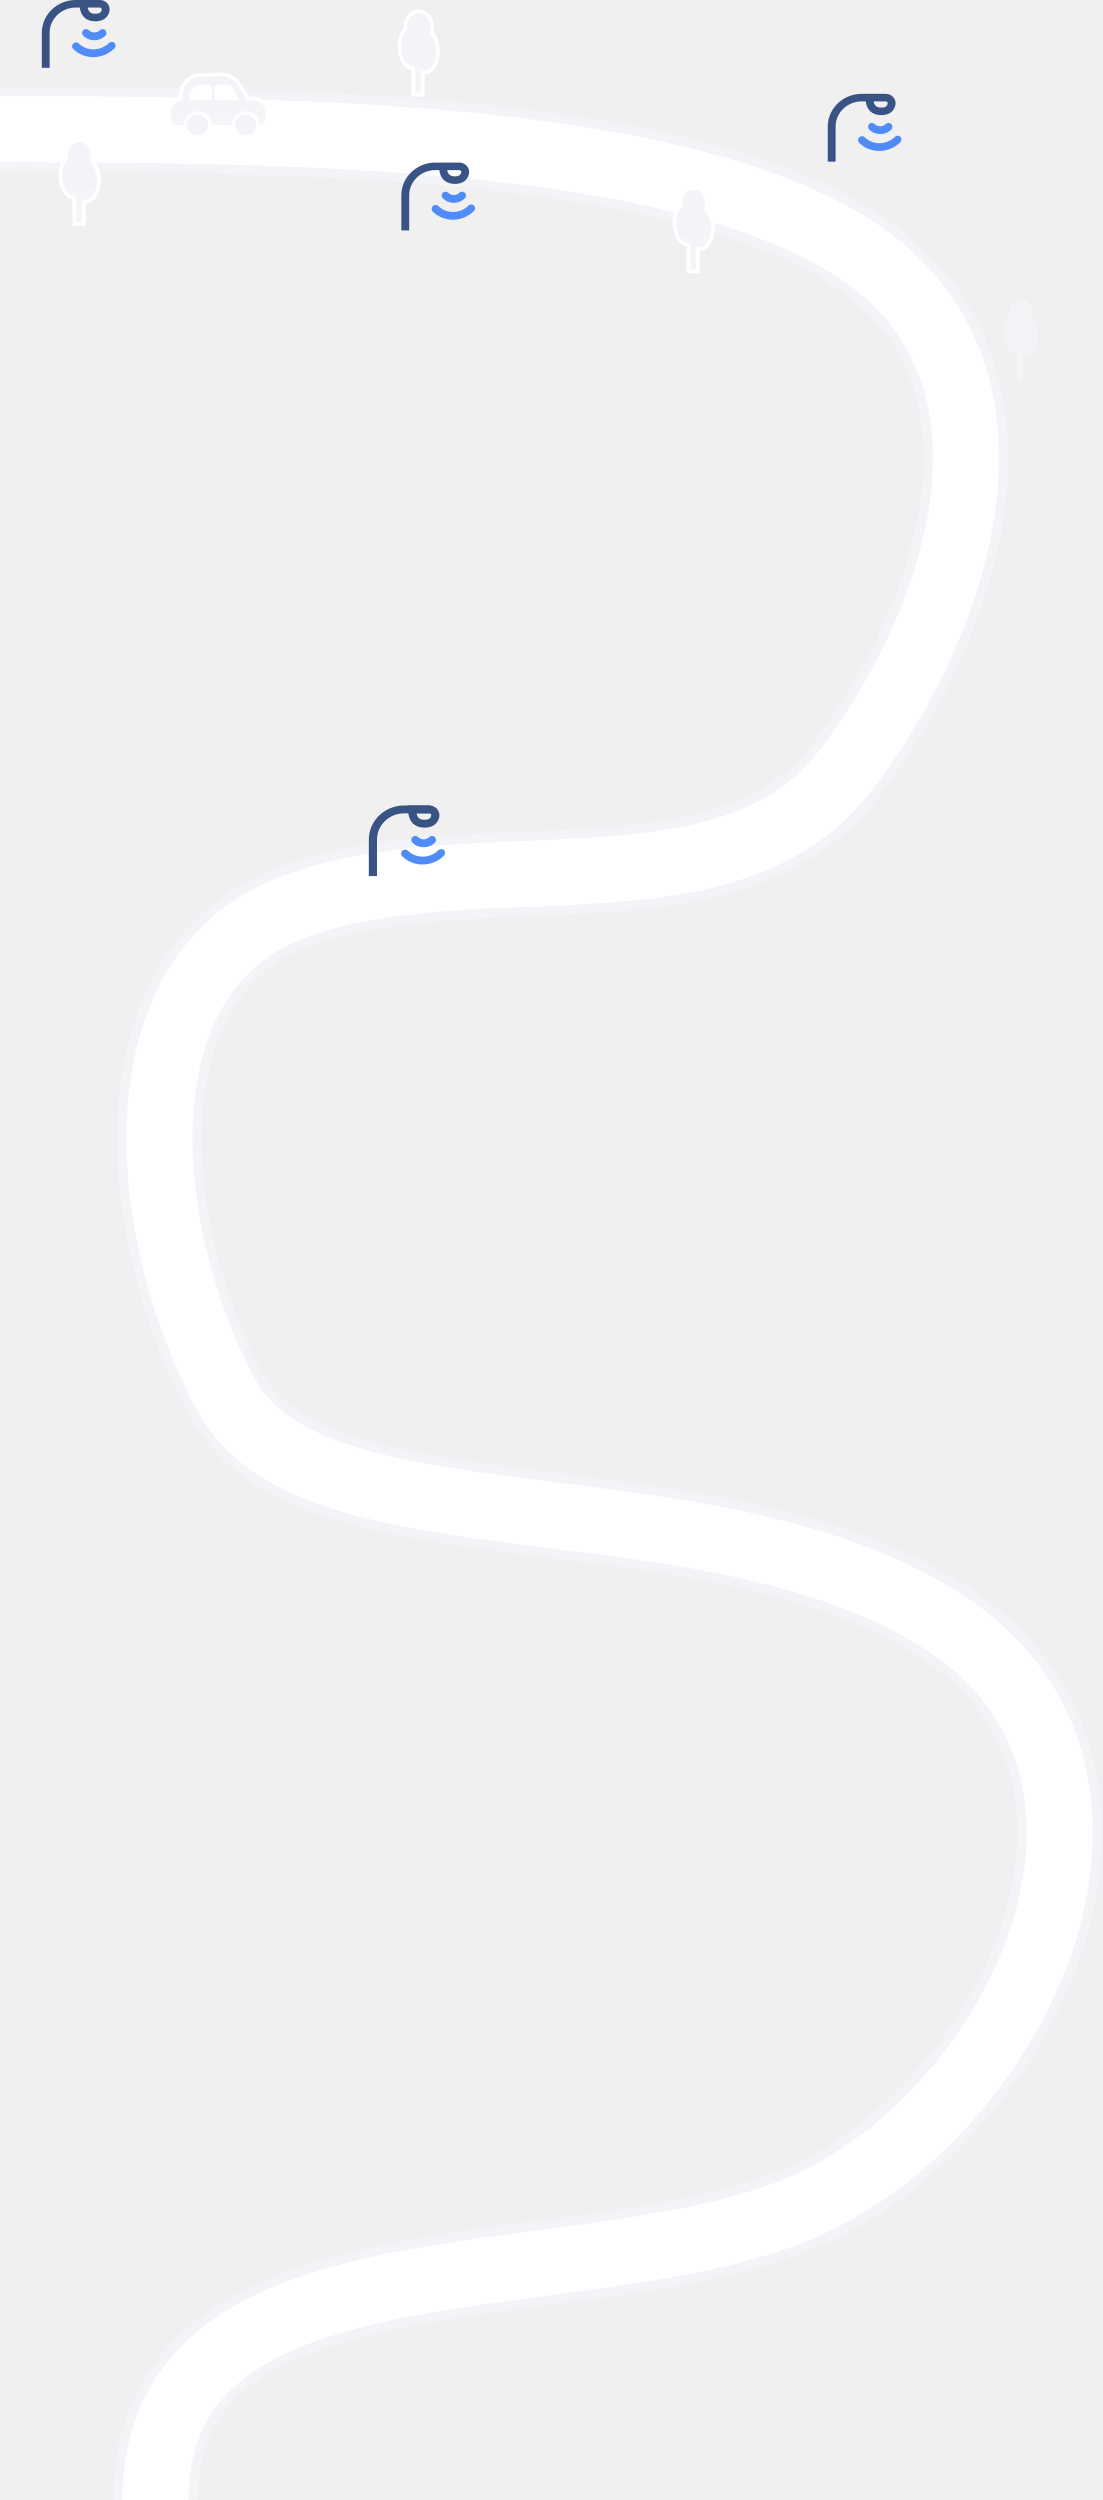
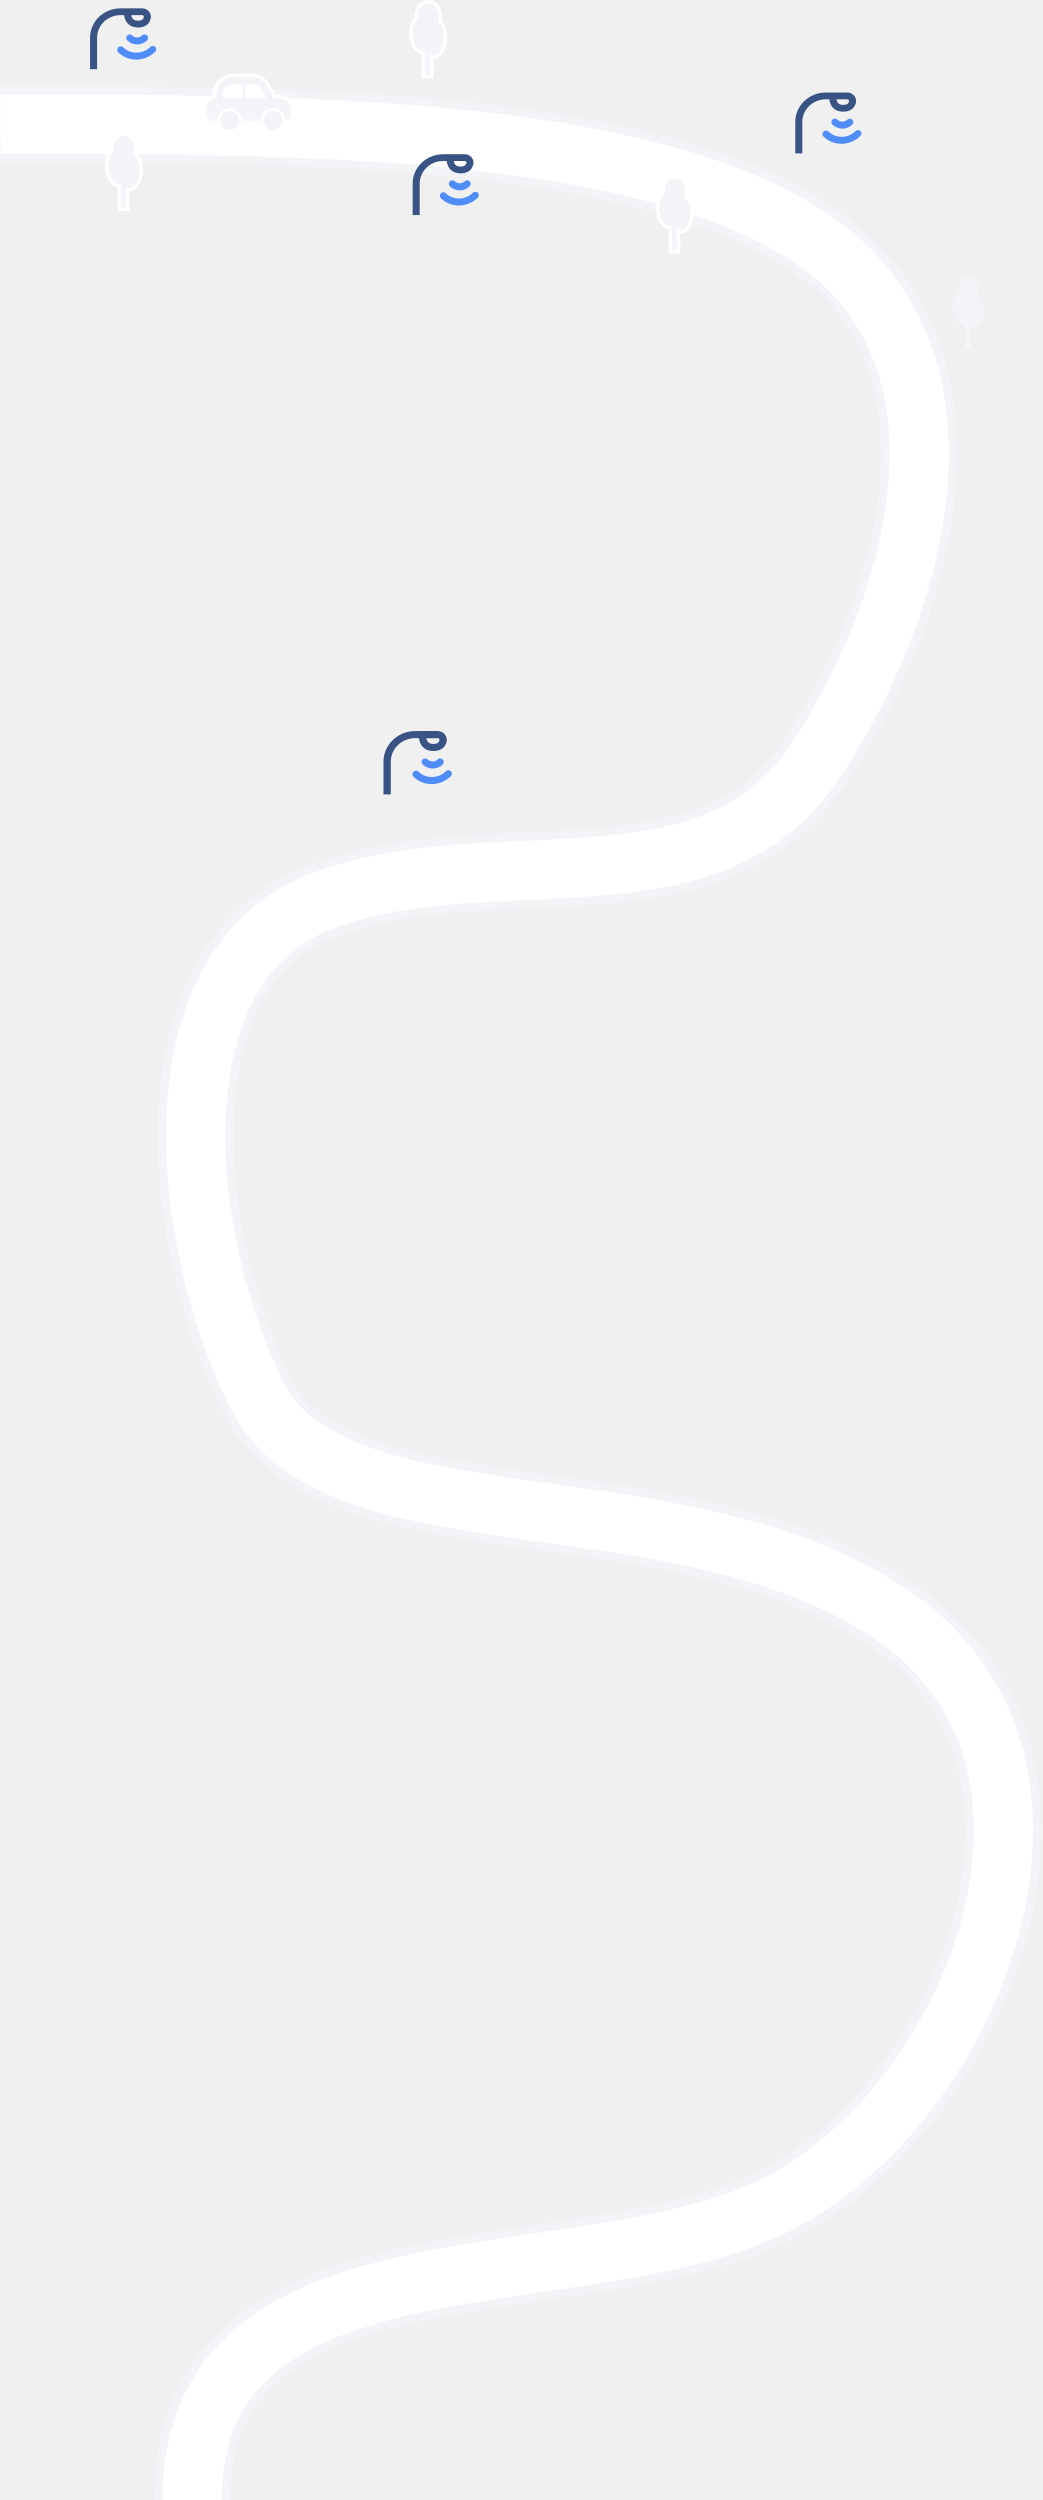
- <svg xmlns="http://www.w3.org/2000/svg" xmlns:xlink="http://www.w3.org/1999/xlink" width="1187px" height="2691px" viewBox="0 0 1187 2691" version="1.1">
+ <svg xmlns="http://www.w3.org/2000/svg" xmlns:xlink="http://www.w3.org/1999/xlink" width="1250px" height="2999px" viewBox="0 0 1250 2999" version="1.1">
  <defs>
-     <path d="M343.485,2691 C343.485,2390.707 813.292,2478.936 1045.898,2373.042 C1278.504,2267.148 1441.57,1905.728 1190.516,1745 C939.462,1584.272 513.822,1674 420.358,1503 C326.894,1332 296.98,1045.981 495,975 C693.02,904.019 962.909,993.502 1088,827 C1213.091,660.498 1284.701,413.621 1118.151,283.638 C951.601,153.654 563.035,144 337.035,140 C264.999,138.725 152.654,138.725 3.41060513e-13,140" id="path-1" />
+     <path d="M230.485,2996 C230.485,2660.641 700.292,2759.173 932.898,2640.913 C1165.504,2522.654 1328.57,2119.029 1077.516,1939.533 C826.462,1760.036 400.822,1860.242 307.358,1669.273 C213.894,1478.305 183.98,1158.887 382,1079.617 C580.02,1000.348 849.909,1100.28 975,914.335 C1100.091,728.39 1171.701,452.684 1005.151,307.522 C838.601,162.36 450.035,151.579 224.035,147.112 C171.177,146.067 96.616,145.789 0.352,146.277" id="path-1" />
    <linearGradient x1="50%" y1="96.311%" x2="50%" y2="41.625%" id="linearGradient-2">
      <stop stop-color="#FFFFFF" stop-opacity="0.158" offset="0%" />
      <stop stop-color="#FFFFFF" stop-opacity="0" offset="100%" />
    </linearGradient>
-     <path d="M918.965,260.941 C918.159,261.219 917.325,261.365 916.471,261.365 C909.583,261.365 904,251.873 904,240.165 C904,232.182 906.595,225.229 910.43,221.613 C910.302,220.754 910.235,219.869 910.235,218.965 C910.235,210.7 915.819,204 922.706,204 C929.593,204 935.176,210.7 935.176,218.965 C935.176,221.374 934.702,223.65 933.859,225.665 C938.301,228.909 941.412,236.414 941.412,245.153 C941.412,256.861 935.828,266.353 928.941,266.353 C927.638,266.353 926.381,266.013 925.2,265.382 L925.2,290.047 L918.965,290.047 L918.965,260.941 Z" id="path-3" />
-     <path d="M622.965,70.937 C622.159,71.215 621.325,71.361 620.471,71.361 C613.583,71.361 608,61.87 608,50.161 C608,42.179 610.595,35.226 614.43,31.61 C614.302,30.75 614.235,29.865 614.235,28.961 C614.235,20.697 619.819,13.997 626.706,13.997 C633.593,13.997 639.176,20.697 639.176,28.961 C639.176,31.37 638.702,33.646 637.859,35.662 C642.301,38.906 645.412,46.41 645.412,55.15 C645.412,66.858 639.828,76.35 632.941,76.35 C631.638,76.35 630.381,76.01 629.2,75.379 L629.2,100.044 L622.965,100.044 L622.965,70.937 Z" id="path-4" />
-     <path d="M1270.965,378.894 C1270.159,379.172 1269.325,379.318 1268.471,379.318 C1261.583,379.318 1256,369.826 1256,358.118 C1256,350.135 1258.595,343.182 1262.43,339.566 C1262.302,338.707 1262.235,337.821 1262.235,336.918 C1262.235,328.653 1267.819,321.953 1274.706,321.953 C1281.593,321.953 1287.176,328.653 1287.176,336.918 C1287.176,339.327 1286.702,341.603 1285.859,343.618 C1290.301,346.862 1293.412,354.367 1293.412,363.106 C1293.412,374.814 1287.828,384.306 1280.941,384.306 C1279.638,384.306 1278.381,383.966 1277.2,383.335 L1277.2,408 L1270.965,408 L1270.965,378.894 Z" id="path-5" />
-     <path d="M257.965,209.894 C257.159,210.172 256.325,210.318 255.471,210.318 C248.583,210.318 243,200.826 243,189.118 C243,181.135 245.595,174.182 249.43,170.566 C249.302,169.707 249.235,168.821 249.235,167.918 C249.235,159.653 254.819,152.953 261.706,152.953 C268.593,152.953 274.176,159.653 274.176,167.918 C274.176,170.327 273.702,172.603 272.859,174.618 C277.301,177.862 280.412,185.367 280.412,194.106 C280.412,205.814 274.828,215.306 267.941,215.306 C266.638,215.306 265.381,214.966 264.2,214.335 L264.2,239 L257.965,239 L257.965,209.894 Z" id="path-6" />
+     <path d="M805.965,267.941 C805.159,268.219 804.325,268.365 803.471,268.365 C796.583,268.365 791,258.873 791,247.165 C791,239.182 793.595,232.229 797.43,228.613 C797.302,227.754 797.235,226.869 797.235,225.965 C797.235,217.7 802.819,211 809.706,211 C816.593,211 822.176,217.7 822.176,225.965 C822.176,228.374 821.702,230.65 820.859,232.665 C825.301,235.909 828.412,243.414 828.412,252.153 C828.412,263.861 822.828,273.353 815.941,273.353 C814.638,273.353 813.381,273.013 812.2,272.382 L812.2,297.047 L805.965,297.047 L805.965,267.941 Z" id="path-3" />
+     <path d="M509.965,57.937 C509.159,58.215 508.325,58.361 507.471,58.361 C500.583,58.361 495,48.87 495,37.161 C495,29.179 497.595,22.226 501.43,18.61 C501.302,17.75 501.235,16.865 501.235,15.961 C501.235,7.697 506.819,0.997 513.706,0.997 C520.593,0.997 526.176,7.697 526.176,15.961 C526.176,18.37 525.702,20.646 524.859,22.662 C529.301,25.906 532.412,33.41 532.412,42.15 C532.412,53.858 526.828,63.35 519.941,63.35 C518.638,63.35 517.381,63.01 516.2,62.379 L516.2,87.044 L509.965,87.044 L509.965,57.937 Z" id="path-4" />
+     <path d="M1157.965,385.894 C1157.159,386.172 1156.325,386.318 1155.471,386.318 C1148.583,386.318 1143,376.826 1143,365.118 C1143,357.135 1145.595,350.182 1149.43,346.566 C1149.302,345.707 1149.235,344.821 1149.235,343.918 C1149.235,335.653 1154.819,328.953 1161.706,328.953 C1168.593,328.953 1174.176,335.653 1174.176,343.918 C1174.176,346.327 1173.702,348.603 1172.859,350.618 C1177.301,353.862 1180.412,361.367 1180.412,370.106 C1180.412,381.814 1174.828,391.306 1167.941,391.306 C1166.638,391.306 1165.381,390.966 1164.2,390.335 L1164.2,415 L1157.965,415 L1157.965,385.894 Z" id="path-5" />
+     <path d="M144.965,216.894 C144.159,217.172 143.325,217.318 142.471,217.318 C135.583,217.318 130,207.826 130,196.118 C130,188.135 132.595,181.182 136.43,177.566 C136.302,176.707 136.235,175.821 136.235,174.918 C136.235,166.653 141.819,159.953 148.706,159.953 C155.593,159.953 161.176,166.653 161.176,174.918 C161.176,177.327 160.702,179.603 159.859,181.618 C164.301,184.862 167.412,192.367 167.412,201.106 C167.412,212.814 161.828,222.306 154.941,222.306 C153.638,222.306 152.381,221.966 151.2,221.335 L151.2,246 L144.965,246 L144.965,216.894 Z" id="path-6" />
    <path d="M87.992,53 C87.997,52.834 88,52.667 88,52.5 C88,44.492 81.508,38 73.5,38 C65.492,38 59,44.492 59,52.5 C59,52.667 59.003,52.834 59.008,53 L35.992,53 C35.997,52.834 36,52.667 36,52.5 C36,44.492 29.508,38 21.5,38 C13.492,38 7,44.492 7,52.5 C7,52.667 7.003,52.834 7.008,53 C3.134,53 4.73447626e-16,49.866 0,46 L0,39.5 C-9.13077564e-16,32.044 6.044,26 13.5,26 L20.393,26 L30.028,9.933 C33.712,3.789 40.401,0.085 47.565,0.223 L69.803,0.65 C80.119,0.848 88.59,8.861 89.363,19.149 L89.883,26.07 C96.689,26.762 102,32.511 102,39.5 L102,46 C102,49.866 98.866,53 95,53 L87.992,53 Z" id="path-7" />
  </defs>
  <g id="portfolio" stroke="none" stroke-width="1" fill="none" fill-rule="evenodd">
-     <g id="light_behance" transform="translate(0, -1049)">
-       <g id="light_path" transform="translate(-176, 1049)">
+     <g id="light_path" transform="translate(0, -40)">
+       <rect id="Rectangle" x="2" y="0" width="1400" height="2741" />
+       <g transform="translate(0, 43)">
        <g>
          <use stroke="#F2F4F8" stroke-width="91" xlink:href="#path-1" />
          <use stroke="#FFFFFF" stroke-width="71" xlink:href="#path-1" />
        </g>
-         <g id="Group-3" transform="translate(573, 866)" fill-rule="nonzero">
+         <g id="Group-3" transform="translate(460, 873)" fill-rule="nonzero">
          <g id="Group-11" fill="#395484">
            <path d="M0.262,76.997 L0,76.997 L1.41929742e-17,76.854 C0.087,76.903 0.174,76.95 0.262,76.997 Z M42.535,0.997 L65.004,0.997 C71.077,0.997 76,5.743 76,11.597 C76,12.527 75.873,13.452 75.623,14.349 C73.7,21.248 68.112,24.901 60.037,24.901 C49.887,24.901 43.841,19.335 42.534,9.503 L42.535,0.997 Z M60.037,16.421 C64.324,16.421 66.295,15.132 67.127,12.148 C67.178,11.968 67.203,11.783 67.203,11.597 C67.203,10.427 66.218,9.477 65.004,9.477 L51.386,9.477 C52.268,14.434 54.992,16.421 60.037,16.421 Z" id="Combined-Shape" />
          </g>
          <path d="M69.667,44.386 C69.687,46.737 67.8,48.659 65.452,48.679 C63.104,48.699 61.185,46.81 61.165,44.459 C61.125,39.789 57.29,35.951 52.626,35.911 C50.278,35.891 48.391,33.969 48.411,31.618 C48.431,29.268 50.35,27.379 52.698,27.399 C62.002,27.479 69.587,35.073 69.667,44.386 Z" id="Oval-Copy-36" fill="#4F8CF8" transform="translate(59.03878, 38.03878) rotate(-225) translate(-59.03878, -38.03878) " />
          <path d="M76.642,65.948 C76.662,68.252 74.759,70.136 72.392,70.156 C70.024,70.175 68.089,68.323 68.068,66.019 C67.958,53.444 57.373,43.142 44.453,43.034 C42.086,43.014 40.183,41.13 40.203,38.826 C40.223,36.522 42.159,34.67 44.527,34.689 C62.125,34.836 76.491,48.819 76.642,65.948 Z" id="Oval-Copy-37" fill="#4F8CF8" transform="translate(58.4225, 52.4225) rotate(-225) translate(-58.4225, -52.4225) " />
          <path d="M65.295,9.499 C65.199,9.486 65.102,9.48 65.004,9.48 L51.386,9.48 C51.387,9.486 51.389,9.492 51.39,9.499 L42.533,9.499 C42.532,9.492 42.532,9.486 42.531,9.48 L38.096,9.48 C21.915,9.48 8.797,22.125 8.797,37.724 L8.797,77 L-4.68958206e-13,77 L-4.65051487e-13,37.724 C-4.67493186e-13,17.442 17.056,1 38.096,1 L65.004,1 C65.312,1 65.617,1.012 65.919,1.036 L65.919,9.499 L65.295,9.499 Z" id="Combined-Shape" fill="#395484" />
        </g>
        <g id="Combined-Shape-Copy-6">
          <use fill="#F2F4F8" xlink:href="#path-3" />
-           <path stroke="#FFFFFF" stroke-width="4" d="M916.965,263.352 C916.8,263.36 916.636,263.365 916.471,263.365 C908.195,263.365 902,252.833 902,240.165 C902,232.334 904.385,225.15 908.328,220.895 C908.266,220.258 908.235,219.613 908.235,218.965 C908.235,209.668 914.625,202 922.706,202 C930.787,202 937.176,209.668 937.176,218.965 C937.176,221.064 936.851,223.111 936.227,225.028 C940.661,229.109 943.412,236.742 943.412,245.153 C943.412,257.821 937.216,268.353 928.941,268.353 C928.355,268.353 927.773,268.299 927.2,268.192 L927.2,292.047 L916.965,292.047 L916.965,263.352 Z" fill="url(#linearGradient-2)" />
+           <path stroke="#FFFFFF" stroke-width="4" d="M803.965,270.352 C803.8,270.36 803.636,270.365 803.471,270.365 C795.195,270.365 789,259.833 789,247.165 C789,239.334 791.385,232.15 795.328,227.895 C795.266,227.258 795.235,226.613 795.235,225.965 C795.235,216.668 801.625,209 809.706,209 C817.787,209 824.176,216.668 824.176,225.965 C824.176,228.064 823.851,230.111 823.227,232.028 C827.661,236.109 830.412,243.742 830.412,252.153 C830.412,264.821 824.216,275.353 815.941,275.353 C815.355,275.353 814.773,275.299 814.2,275.192 L814.2,299.047 L803.965,299.047 L803.965,270.352 Z" fill="url(#linearGradient-2)" />
        </g>
        <g id="Combined-Shape-Copy-7">
          <use fill="#F2F4F8" xlink:href="#path-4" />
-           <path stroke="#FFFFFF" stroke-width="4" d="M620.965,73.349 C620.8,73.357 620.636,73.361 620.471,73.361 C612.195,73.361 606,62.829 606,50.161 C606,42.33 608.385,35.147 612.328,30.892 C612.266,30.254 612.235,29.61 612.235,28.961 C612.235,19.665 618.625,11.997 626.706,11.997 C634.787,11.997 641.176,19.665 641.176,28.961 C641.176,31.06 640.851,33.108 640.227,35.025 C644.661,39.106 647.412,46.739 647.412,55.15 C647.412,67.818 641.216,78.35 632.941,78.35 C632.355,78.35 631.773,78.295 631.2,78.189 L631.2,102.044 L620.965,102.044 L620.965,73.349 Z" fill="url(#linearGradient-2)" />
+           <path stroke="#FFFFFF" stroke-width="4" d="M507.965,60.349 C507.8,60.357 507.636,60.361 507.471,60.361 C499.195,60.361 493,49.829 493,37.161 C493,29.33 495.385,22.147 499.328,17.892 C499.266,17.254 499.235,16.61 499.235,15.961 C499.235,6.665 505.625,-1.003 513.706,-1.003 C521.787,-1.003 528.176,6.665 528.176,15.961 C528.176,18.06 527.851,20.108 527.227,22.025 C531.661,26.106 534.412,33.739 534.412,42.15 C534.412,54.818 528.216,65.35 519.941,65.35 C519.355,65.35 518.773,65.295 518.2,65.189 L518.2,89.044 L507.965,89.044 L507.965,60.349 Z" fill="url(#linearGradient-2)" />
        </g>
        <g id="Combined-Shape-Copy-5">
          <use fill="#F2F4F8" xlink:href="#path-5" />
          <use fill="url(#linearGradient-2)" xlink:href="#path-5" />
        </g>
        <g id="Combined-Shape-Copy-2">
          <use fill="#F2F4F8" xlink:href="#path-6" />
-           <path stroke="#FFFFFF" stroke-width="4" d="M255.965,212.305 C255.8,212.313 255.636,212.318 255.471,212.318 C247.195,212.318 241,201.786 241,189.118 C241,181.287 243.385,174.103 247.328,169.848 C247.266,169.211 247.235,168.566 247.235,167.918 C247.235,158.621 253.625,150.953 261.706,150.953 C269.787,150.953 276.176,158.621 276.176,167.918 C276.176,170.017 275.851,172.064 275.227,173.981 C279.661,178.062 282.412,185.695 282.412,194.106 C282.412,206.774 276.216,217.306 267.941,217.306 C267.355,217.306 266.773,217.252 266.2,217.145 L266.2,241 L255.965,241 L255.965,212.305 Z" fill="url(#linearGradient-2)" />
+           <path stroke="#FFFFFF" stroke-width="4" d="M142.965,219.305 C142.8,219.313 142.636,219.318 142.471,219.318 C134.195,219.318 128,208.786 128,196.118 C128,188.287 130.385,181.103 134.328,176.848 C134.266,176.211 134.235,175.566 134.235,174.918 C134.235,165.621 140.625,157.953 148.706,157.953 C156.787,157.953 163.176,165.621 163.176,174.918 C163.176,177.017 162.851,179.064 162.227,180.981 C166.661,185.062 169.412,192.695 169.412,201.106 C169.412,213.774 163.216,224.306 154.941,224.306 C154.355,224.306 153.773,224.252 153.2,224.145 L153.2,248 L142.965,248 L142.965,219.305 Z" fill="url(#linearGradient-2)" />
        </g>
-         <g id="Group-8-Copy" transform="translate(1067, 101)" fill-rule="nonzero">
+         <g id="Group-8-Copy" transform="translate(954, 108)" fill-rule="nonzero">
          <g id="Group-15-Copy-4">
            <path d="M57.667,14.815 C61.785,14.815 63.678,13.577 64.478,10.71 C64.526,10.538 64.55,10.36 64.55,10.182 C64.55,9.057 63.604,8.145 62.438,8.145 L49.358,8.145 C50.205,12.907 52.821,14.815 57.667,14.815 Z M40.852,8.145 L36.592,8.145 C21.05,8.145 8.45,20.291 8.45,35.274 L8.45,73 L0,73 L3.75250647e-15,35.274 C1.40718993e-15,15.793 16.383,-2.45253217e-12 36.592,0 L62.438,2.73631738e-05 C68.271,2.91752755e-05 73,4.559 73,10.182 C73,11.074 72.878,11.963 72.638,12.825 C70.79,19.451 65.423,22.96 57.667,22.96 C47.91,22.96 42.1,17.605 40.852,8.145 Z" id="Path-7" fill="#395484" />
            <path d="M67,41.764 C67.02,44.084 65.155,45.98 62.836,46 C60.516,46.02 58.62,44.155 58.6,41.836 C58.561,37.228 54.772,33.439 50.164,33.4 C47.845,33.38 45.98,31.484 46,29.164 C46.02,26.845 47.916,24.98 50.236,25 C59.427,25.079 66.921,32.573 67,41.764 Z" id="Oval-Copy-36" fill="#4F8CF8" transform="translate(56.5, 35.5) rotate(-225) translate(-56.5, -35.5) " />
            <path d="M74,62.847 C74.02,65.121 72.14,66.98 69.801,67 C67.462,67.019 65.55,65.192 65.53,62.918 C65.42,50.508 54.964,40.341 42.199,40.235 C39.86,40.216 37.98,38.356 38,36.082 C38.02,33.808 39.932,31.981 42.271,32 C59.657,32.145 73.851,45.944 74,62.847 Z" id="Oval-Copy-37" fill="#4F8CF8" transform="translate(56, 49.5) rotate(-225) translate(-56, -49.5) " />
          </g>
        </g>
-         <g id="Group-8" transform="translate(221, 0)" fill-rule="nonzero">
+         <g id="Group-8" transform="translate(108, 7)" fill-rule="nonzero">
          <g id="Group-15-Copy-4">
            <path d="M57.667,14.815 C61.785,14.815 63.678,13.577 64.478,10.71 C64.526,10.538 64.55,10.36 64.55,10.182 C64.55,9.057 63.604,8.145 62.438,8.145 L49.358,8.145 C50.205,12.907 52.821,14.815 57.667,14.815 Z M40.852,8.145 L36.592,8.145 C21.05,8.145 8.45,20.291 8.45,35.274 L8.45,73 L0,73 L3.75250647e-15,35.274 C1.40718993e-15,15.793 16.383,-2.45253217e-12 36.592,0 L62.438,2.73631738e-05 C68.271,2.91752755e-05 73,4.559 73,10.182 C73,11.074 72.878,11.963 72.638,12.825 C70.79,19.451 65.423,22.96 57.667,22.96 C47.91,22.96 42.1,17.605 40.852,8.145 Z" id="Path-7" fill="#395484" />
            <path d="M67,41.764 C67.02,44.084 65.155,45.98 62.836,46 C60.516,46.02 58.62,44.155 58.6,41.836 C58.561,37.228 54.772,33.439 50.164,33.4 C47.845,33.38 45.98,31.484 46,29.164 C46.02,26.845 47.916,24.98 50.236,25 C59.427,25.079 66.921,32.573 67,41.764 Z" id="Oval-Copy-36" fill="#4F8CF8" transform="translate(56.5, 35.5) rotate(-225) translate(-56.5, -35.5) " />
            <path d="M74,62.847 C74.02,65.121 72.14,66.98 69.801,67 C67.462,67.019 65.55,65.192 65.53,62.918 C65.42,50.508 54.964,40.341 42.199,40.235 C39.86,40.216 37.98,38.356 38,36.082 C38.02,33.808 39.932,31.981 42.271,32 C59.657,32.145 73.851,45.944 74,62.847 Z" id="Oval-Copy-37" fill="#4F8CF8" transform="translate(56, 49.5) rotate(-225) translate(-56, -49.5) " />
          </g>
        </g>
-         <g id="Group-8-Copy-2" transform="translate(608, 175)" fill-rule="nonzero">
+         <g id="Group-8-Copy-2" transform="translate(495, 182)" fill-rule="nonzero">
          <g id="Group-15-Copy-4">
            <path d="M57.667,14.815 C61.785,14.815 63.678,13.577 64.478,10.71 C64.526,10.538 64.55,10.36 64.55,10.182 C64.55,9.057 63.604,8.145 62.438,8.145 L49.358,8.145 C50.205,12.907 52.821,14.815 57.667,14.815 Z M40.852,8.145 L36.592,8.145 C21.05,8.145 8.45,20.291 8.45,35.274 L8.45,73 L0,73 L3.75250647e-15,35.274 C1.40718993e-15,15.793 16.383,-2.45253217e-12 36.592,0 L62.438,2.73631738e-05 C68.271,2.91752755e-05 73,4.559 73,10.182 C73,11.074 72.878,11.963 72.638,12.825 C70.79,19.451 65.423,22.96 57.667,22.96 C47.91,22.96 42.1,17.605 40.852,8.145 Z" id="Path-7" fill="#395484" />
            <path d="M67,41.764 C67.02,44.084 65.155,45.98 62.836,46 C60.516,46.02 58.62,44.155 58.6,41.836 C58.561,37.228 54.772,33.439 50.164,33.4 C47.845,33.38 45.98,31.484 46,29.164 C46.02,26.845 47.916,24.98 50.236,25 C59.427,25.079 66.921,32.573 67,41.764 Z" id="Oval-Copy-36" fill="#4F8CF8" transform="translate(56.5, 35.5) rotate(-225) translate(-56.5, -35.5) " />
            <path d="M74,62.847 C74.02,65.121 72.14,66.98 69.801,67 C67.462,67.019 65.55,65.192 65.53,62.918 C65.42,50.508 54.964,40.341 42.199,40.235 C39.86,40.216 37.98,38.356 38,36.082 C38.02,33.808 39.932,31.981 42.271,32 C59.657,32.145 73.851,45.944 74,62.847 Z" id="Oval-Copy-37" fill="#4F8CF8" transform="translate(56, 49.5) rotate(-225) translate(-56, -49.5) " />
          </g>
        </g>
-         <g id="Group-9-Copy" transform="translate(411, 114) scale(-1, 1) translate(-411, -114) translate(360, 82)">
+         <g id="Group-9-Copy" transform="translate(298, 121) scale(-1, 1) translate(-298, -121) translate(247, 89)">
          <g id="Combined-Shape">
            <use fill="#F2F4F8" xlink:href="#path-7" />
            <path stroke="#FFFFFF" stroke-width="4" d="M19.261,24 L28.312,8.905 C32.365,2.146 39.724,-1.928 47.603,-1.777 L69.842,-1.349 C81.189,-1.131 90.507,7.682 91.357,18.999 L91.759,24.343 C98.798,25.847 104,32.105 104,39.5 L104,46 C104,50.971 99.971,55 95,55 L85.923,55 L85.993,52.932 C85.998,52.789 86,52.644 86,52.5 C86,45.596 80.404,40 73.5,40 C66.596,40 61,45.596 61,52.5 C61,52.644 61.002,52.789 61.007,52.932 L61.077,55 L33.923,55 L33.993,52.932 C33.998,52.789 34,52.644 34,52.5 C34,45.596 28.404,40 21.5,40 C14.596,40 9,45.596 9,52.5 C9,52.644 9.002,52.789 9.007,52.932 L9.077,55 L7.008,55 C2.031,55 -2,50.972 -2,46 L-2,39.5 C-2,30.94 4.94,24 13.5,24 L19.261,24 Z" fill="url(#linearGradient-2)" />
          </g>
          <path d="M42.833,9 L51,9 C53.209,9 55,10.791 55,13 L55,26 L29,26 L34.722,14.1 C36.221,10.983 39.374,9 42.833,9 Z" id="Rectangle" fill="#FFFFFF" />
          <path d="M70,9 L78,9 C80.209,9 82,10.791 82,13 L82,26 L58,26 L58,21 C58,14.373 63.373,9 70,9 Z" id="Rectangle-Copy-5" fill="#FFFFFF" transform="translate(70, 17.5) scale(-1, 1) translate(-70, -17.5) " />
          <circle id="Oval" fill="#F2F4F8" cx="21.5" cy="52.5" r="11.5" />
          <circle id="Oval-Copy-4" fill="#F2F4F8" cx="73.5" cy="52.5" r="11.5" />
        </g>
      </g>
    </g>
  </g>
</svg>
